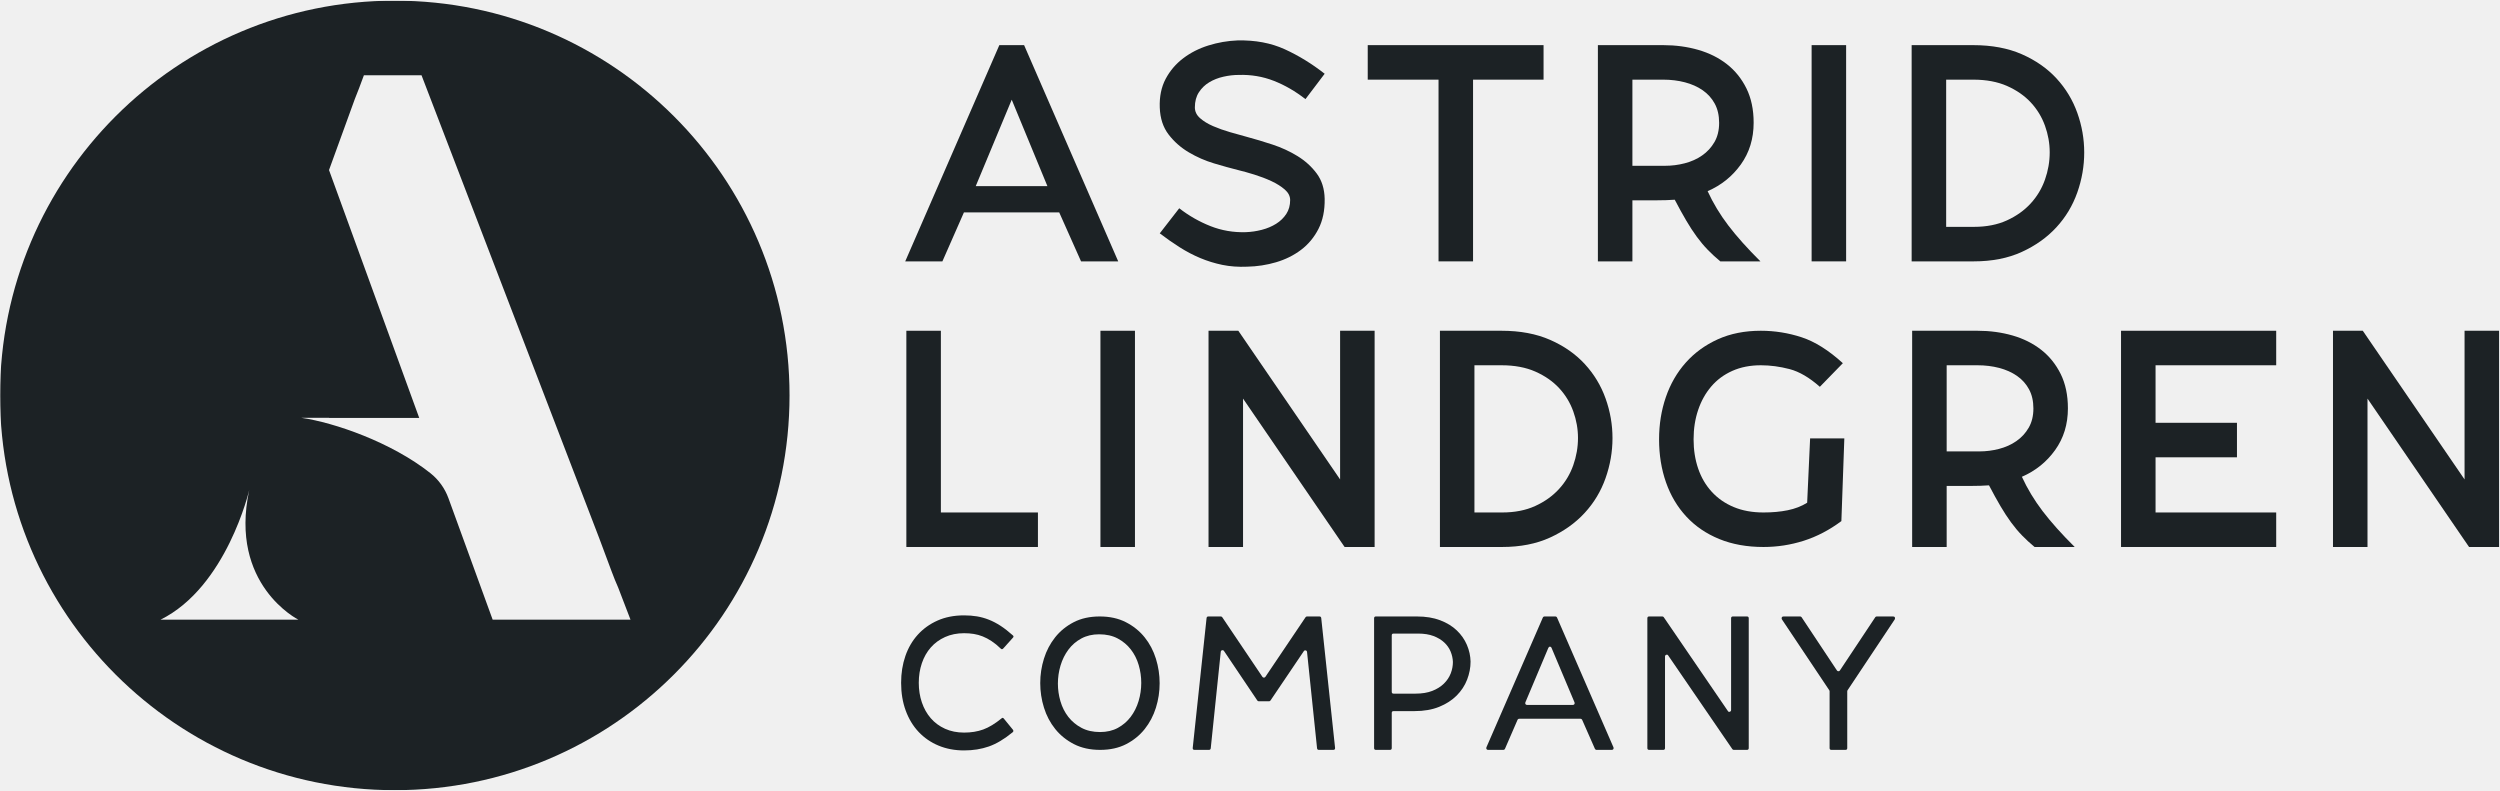
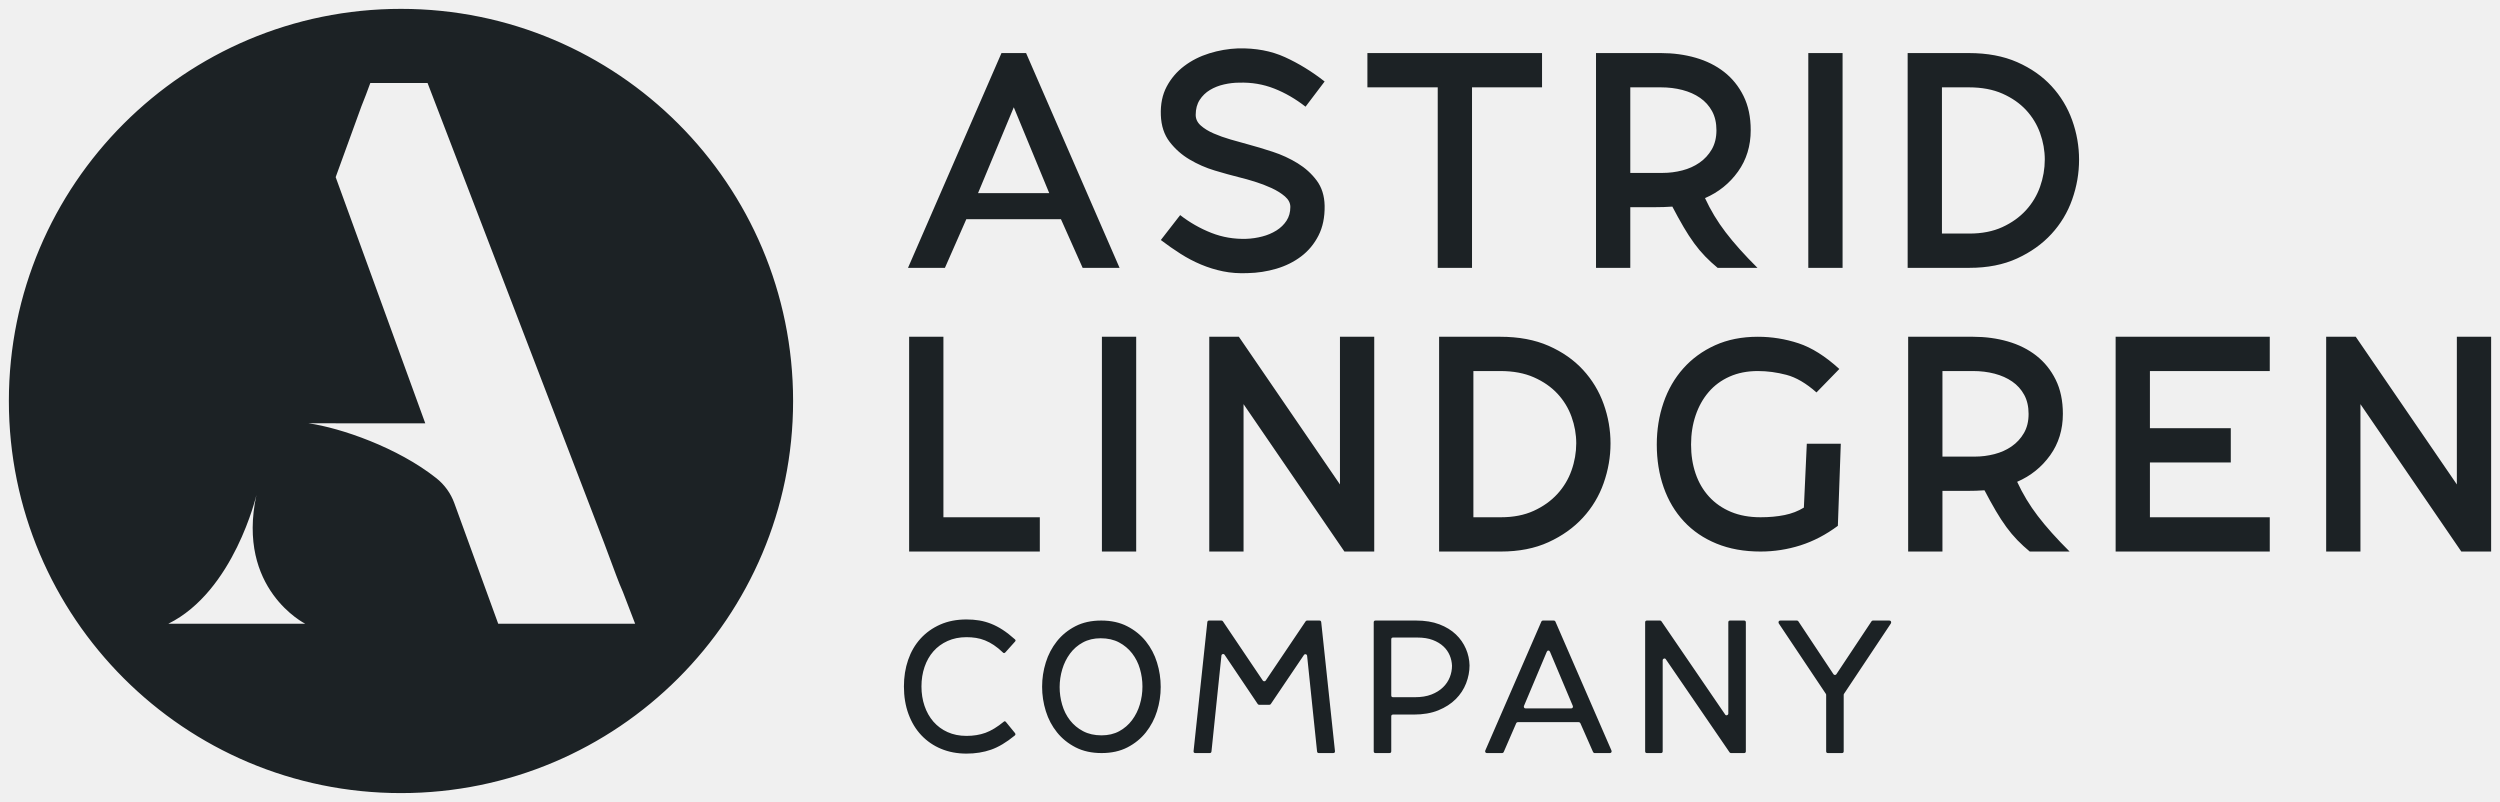
- <svg xmlns="http://www.w3.org/2000/svg" xmlns:xlink="http://www.w3.org/1999/xlink" width="560px" height="177px" viewBox="0 0 560 177" version="1.1">
-   <defs>
-     <polygon id="path-1" points="0.06 0.144 424.493 0.144 424.493 177 0.06 177" />
-   </defs>
-   <g id="Astrid-Lindgren-Logo-Company" stroke="none" stroke-width="1" fill="none" fill-rule="evenodd">
-     <path d="M226.626,22.335 L218.564,41.697 L234.621,41.697 L226.626,22.335 Z M229.4,10.111 L250.48,58.547 L242.154,58.547 L237.264,47.578 L215.92,47.578 L211.097,58.547 L202.771,58.547 L223.85,10.111 L229.4,10.111 Z" id="Fill-1" fill="#1C2225" />
-     <path d="M279.381,59.737 C277.395,59.824 275.542,59.691 273.82,59.336 C272.1,58.981 270.444,58.471 268.857,57.804 C267.267,57.138 265.723,56.327 264.223,55.371 C262.721,54.416 261.243,53.383 259.787,52.272 L264.148,46.653 C266.306,48.328 268.642,49.661 271.153,50.652 C273.664,51.643 276.307,52.094 279.083,52.005 C280.272,51.962 281.461,51.786 282.65,51.478 C283.84,51.17 284.907,50.719 285.856,50.125 C286.802,49.531 287.563,48.794 288.135,47.915 C288.707,47.035 288.994,46.001 288.994,44.814 C288.994,43.934 288.586,43.144 287.772,42.439 C286.956,41.735 285.954,41.109 284.765,40.558 C283.575,40.009 282.309,39.525 280.965,39.107 C279.621,38.689 278.399,38.349 277.298,38.085 C275.712,37.689 273.928,37.194 271.946,36.6 C269.963,36.006 268.08,35.181 266.296,34.126 C264.512,33.07 263.002,31.74 261.77,30.134 C260.536,28.528 259.875,26.516 259.787,24.097 C259.698,21.633 260.14,19.489 261.11,17.664 C262.081,15.838 263.395,14.299 265.05,13.046 C266.704,11.792 268.59,10.836 270.709,10.176 C272.827,9.516 274.989,9.143 277.197,9.054 C281.168,8.966 284.699,9.627 287.788,11.036 C290.878,12.446 293.857,14.274 296.726,16.521 L292.421,22.204 C290.168,20.442 287.806,19.076 285.334,18.107 C282.861,17.138 280.234,16.697 277.453,16.785 C276.348,16.785 275.211,16.917 274.042,17.182 C272.871,17.446 271.812,17.865 270.862,18.437 C269.913,19.01 269.14,19.758 268.544,20.684 C267.948,21.609 267.65,22.732 267.65,24.054 C267.65,24.979 268.036,25.783 268.809,26.466 C269.581,27.149 270.553,27.744 271.724,28.25 C272.893,28.757 274.162,29.208 275.531,29.605 C276.9,30.001 278.159,30.354 279.307,30.662 C281.117,31.147 283.026,31.719 285.036,32.38 C287.045,33.041 288.909,33.9 290.632,34.957 C292.354,36.014 293.789,37.314 294.937,38.855 C296.085,40.398 296.681,42.292 296.726,44.539 C296.769,47.138 296.305,49.385 295.335,51.278 C294.364,53.173 293.063,54.737 291.43,55.97 C289.797,57.204 287.932,58.129 285.836,58.746 C283.74,59.362 281.588,59.693 279.381,59.737" id="Fill-2" fill="#1C2225" />
-     <polyline id="Fill-3" fill="#1C2225" points="329.963 58.547 322.232 58.547 322.232 17.842 306.372 17.842 306.372 10.111 345.756 10.111 345.756 17.842 329.963 17.842 329.963 58.547" />
-     <path d="M372.968,37.138 C374.461,37.138 375.931,36.952 377.38,36.578 C378.829,36.205 380.123,35.624 381.265,34.833 C382.407,34.043 383.329,33.044 384.031,31.837 C384.733,30.63 385.086,29.191 385.086,27.523 C385.086,25.855 384.756,24.417 384.098,23.209 C383.439,22.002 382.539,21.004 381.398,20.213 C380.256,19.423 378.928,18.831 377.413,18.435 C375.898,18.041 374.284,17.842 372.572,17.842 L365.658,17.842 L365.658,37.138 L372.968,37.138 Z M357.927,58.547 L357.927,10.111 L372.558,10.111 C375.338,10.111 377.953,10.464 380.403,11.169 C382.853,11.874 384.993,12.942 386.825,14.373 C388.656,15.805 390.112,17.611 391.194,19.792 C392.275,21.972 392.816,24.539 392.816,27.49 C392.816,31.058 391.86,34.175 389.949,36.84 C388.038,39.506 385.559,41.499 382.508,42.82 C383.741,45.508 385.29,48.074 387.153,50.519 C389.017,52.963 391.411,55.64 394.336,58.547 L385.35,58.547 C384.34,57.711 383.406,56.852 382.551,55.97 C381.693,55.089 380.871,54.109 380.081,53.03 C379.29,51.951 378.5,50.74 377.71,49.395 C376.919,48.052 376.064,46.499 375.142,44.737 C374.57,44.781 373.934,44.814 373.232,44.836 C372.529,44.859 371.838,44.869 371.157,44.869 C370.476,44.869 369.84,44.869 369.247,44.869 C368.654,44.869 368.204,44.869 367.898,44.869 L365.658,44.869 L365.658,58.547 L357.927,58.547 Z" id="Fill-4" fill="#1C2225" />
-     <polygon id="Fill-5" fill="#1C2225" points="405.801 58.547 413.532 58.547 413.532 10.111 405.801 10.111" />
-     <path d="M442.151,50.816 C444.97,50.816 447.438,50.333 449.552,49.365 C451.666,48.399 453.44,47.135 454.871,45.574 C456.303,44.013 457.371,42.233 458.076,40.232 C458.78,38.231 459.134,36.198 459.134,34.131 C459.134,32.109 458.78,30.12 458.076,28.163 C457.371,26.208 456.314,24.471 454.904,22.953 C453.493,21.437 451.721,20.206 449.585,19.26 C447.447,18.315 444.927,17.842 442.019,17.842 L435.94,17.842 L435.94,50.816 L442.151,50.816 Z M428.208,58.547 L428.208,10.111 L441.995,10.111 C446.173,10.111 449.812,10.794 452.912,12.159 C456.012,13.526 458.597,15.331 460.663,17.578 C462.731,19.825 464.28,22.392 465.314,25.276 C466.348,28.162 466.864,31.124 466.864,34.164 C466.864,37.204 466.348,40.188 465.314,43.118 C464.28,46.048 462.719,48.647 460.63,50.915 C458.542,53.185 455.958,55.023 452.88,56.433 C449.801,57.843 446.217,58.547 442.127,58.547 L428.208,58.547 Z" id="Fill-6" fill="#1C2225" />
-     <polyline id="Fill-7" fill="#1C2225" points="210.756 114.794 232.496 114.794 232.496 122.525 203.024 122.525 203.024 74.089 210.756 74.089 210.756 114.794" />
-     <polygon id="Fill-8" fill="#1C2225" points="246.499 122.525 254.23 122.525 254.23 74.089 246.499 74.089" />
-     <polyline id="Fill-9" fill="#1C2225" points="301.189 122.525 278.442 89.287 278.442 122.525 270.711 122.525 270.711 74.089 277.385 74.089 300.183 107.393 300.183 74.089 307.914 74.089 307.914 122.525 301.189 122.525" />
-     <path d="M336.486,114.794 C339.305,114.794 341.773,114.311 343.887,113.343 C346.001,112.377 347.774,111.113 349.206,109.552 C350.638,107.991 351.706,106.211 352.411,104.21 C353.115,102.209 353.469,100.176 353.469,98.109 C353.469,96.087 353.115,94.098 352.411,92.141 C351.706,90.186 350.648,88.449 349.239,86.931 C347.828,85.414 346.056,84.184 343.92,83.238 C341.782,82.293 339.262,81.82 336.354,81.82 L330.274,81.82 L330.274,114.794 L336.486,114.794 Z M322.543,122.525 L322.543,74.089 L336.33,74.089 C340.508,74.089 344.147,74.773 347.247,76.138 C350.347,77.504 352.932,79.309 354.998,81.556 C357.065,83.803 358.615,86.37 359.648,89.254 C360.683,92.14 361.199,95.103 361.199,98.142 C361.199,101.182 360.683,104.167 359.648,107.096 C358.615,110.026 357.054,112.625 354.965,114.893 C352.877,117.163 350.293,119.002 347.215,120.411 C344.136,121.821 340.552,122.525 336.462,122.525 L322.543,122.525 Z" id="Fill-10" fill="#1C2225" />
-     <path d="M395.024,122.525 C391.324,122.525 388.02,121.931 385.112,120.741 C382.205,119.552 379.748,117.878 377.744,115.719 C375.739,113.561 374.22,111.006 373.185,108.054 C372.149,105.103 371.632,101.887 371.632,98.406 C371.632,95.059 372.138,91.909 373.151,88.957 C374.165,86.006 375.651,83.429 377.612,81.226 C379.572,79.023 381.962,77.284 384.782,76.005 C387.601,74.728 390.816,74.089 394.43,74.089 C397.557,74.089 400.607,74.579 403.581,75.555 C406.555,76.533 409.628,78.466 412.8,81.354 L407.646,86.644 C405.31,84.574 403.053,83.253 400.872,82.679 C398.691,82.108 396.544,81.82 394.43,81.82 C392.051,81.82 389.925,82.237 388.053,83.071 C386.18,83.905 384.606,85.067 383.328,86.56 C382.05,88.051 381.069,89.807 380.388,91.824 C379.704,93.843 379.363,96.037 379.363,98.406 C379.363,100.776 379.704,102.959 380.388,104.956 C381.069,106.952 382.083,108.685 383.427,110.154 C384.771,111.624 386.411,112.765 388.351,113.577 C390.288,114.388 392.513,114.794 395.024,114.794 C397.007,114.794 398.813,114.629 400.442,114.298 C402.072,113.968 403.525,113.406 404.804,112.613 L405.465,98.208 L413.13,98.208 L412.469,116.727 C409.781,118.727 406.973,120.193 404.044,121.127 C401.114,122.06 398.107,122.525 395.024,122.525" id="Fill-11" fill="#1C2225" />
-     <path d="M443.363,101.116 C444.857,101.116 446.326,100.93 447.775,100.556 C449.224,100.183 450.519,99.602 451.66,98.811 C452.802,98.021 453.725,97.022 454.426,95.814 C455.129,94.608 455.481,93.17 455.481,91.501 C455.481,89.833 455.151,88.395 454.492,87.187 C453.834,85.98 452.935,84.981 451.793,84.191 C450.65,83.401 449.322,82.809 447.808,82.413 C446.294,82.019 444.68,81.82 442.968,81.82 L436.054,81.82 L436.054,101.116 L443.363,101.116 Z M428.321,122.525 L428.321,74.089 L442.953,74.089 C445.732,74.089 448.349,74.442 450.798,75.146 C453.247,75.852 455.389,76.92 457.221,78.351 C459.052,79.783 460.508,81.589 461.59,83.77 C462.671,85.95 463.212,88.517 463.212,91.468 C463.212,95.036 462.256,98.153 460.345,100.818 C458.434,103.484 455.954,105.477 452.903,106.798 C454.137,109.486 455.686,112.052 457.549,114.497 C459.412,116.941 461.807,119.618 464.732,122.525 L455.745,122.525 C454.735,121.689 453.802,120.83 452.945,119.948 C452.089,119.067 451.266,118.087 450.476,117.008 C449.686,115.929 448.896,114.718 448.106,113.373 C447.315,112.03 446.459,110.477 445.537,108.715 C444.966,108.759 444.329,108.792 443.627,108.814 C442.925,108.836 442.232,108.847 441.553,108.847 C440.871,108.847 440.234,108.847 439.643,108.847 C439.05,108.847 438.6,108.847 438.293,108.847 L436.054,108.847 L436.054,122.525 L428.321,122.525 Z" id="Fill-12" fill="#1C2225" />
-     <polyline id="Fill-13" fill="#1C2225" points="501.08 102.437 482.843 102.437 482.843 114.794 509.869 114.794 509.869 122.525 475.111 122.525 475.111 74.089 509.869 74.089 509.869 81.82 482.843 81.82 482.843 94.706 501.08 94.706 501.08 102.437" />
-     <polyline id="Fill-14" fill="#1C2225" points="553.067 122.525 530.32 89.287 530.32 122.525 522.589 122.525 522.589 74.089 529.263 74.089 552.061 107.393 552.061 74.089 559.792 74.089 559.792 122.525 553.067 122.525" />
-     <path d="M215.958,168.096 C213.864,168.096 211.955,167.735 210.229,167.014 C208.503,166.293 207.018,165.272 205.774,163.952 C204.531,162.631 203.566,161.04 202.88,159.175 C202.193,157.311 201.85,155.235 201.85,152.949 C201.85,150.798 202.166,148.805 202.798,146.967 C203.43,145.13 204.354,143.538 205.57,142.19 C206.787,140.844 208.265,139.782 210.005,139.006 C211.744,138.231 213.729,137.842 215.958,137.842 C216.99,137.842 217.956,137.919 218.853,138.069 C219.75,138.22 220.632,138.467 221.503,138.811 C222.372,139.154 223.242,139.607 224.112,140.17 C224.982,140.733 225.906,141.452 226.885,142.328 C227.074,142.49 227.074,142.668 226.885,142.857 L224.764,145.222 C224.574,145.44 224.398,145.481 224.234,145.345 C223.501,144.638 222.794,144.061 222.114,143.612 C221.435,143.163 220.769,142.811 220.116,142.552 C219.464,142.294 218.798,142.11 218.119,142.002 C217.439,141.893 216.718,141.838 215.958,141.838 C214.381,141.838 212.961,142.124 211.697,142.693 C210.433,143.263 209.366,144.043 208.496,145.033 C207.626,146.024 206.96,147.197 206.499,148.554 C206.036,149.911 205.805,151.375 205.805,152.949 C205.805,154.522 206.036,155.988 206.499,157.344 C206.96,158.701 207.626,159.881 208.496,160.885 C209.366,161.889 210.433,162.676 211.697,163.246 C212.961,163.815 214.381,164.1 215.958,164.1 C217.534,164.1 218.961,163.869 220.239,163.407 C221.516,162.945 222.902,162.102 224.398,160.879 C224.561,160.743 224.724,160.784 224.887,161.002 L226.885,163.448 C227.048,163.666 227.034,163.856 226.844,164.019 C224.968,165.556 223.188,166.62 221.503,167.21 C219.817,167.801 217.969,168.096 215.958,168.096" id="Fill-15" fill="#1C2225" />
-     <path d="M246.203,142.083 C244.704,142.083 243.376,142.396 242.218,143.021 C241.06,143.646 240.093,144.482 239.317,145.528 C238.541,146.575 237.955,147.757 237.56,149.075 C237.165,150.394 236.968,151.746 236.968,153.132 C236.968,154.464 237.158,155.782 237.54,157.087 C237.92,158.392 238.507,159.554 239.296,160.573 C240.087,161.592 241.074,162.415 242.259,163.04 C243.444,163.666 244.826,163.978 246.406,163.978 C247.932,163.978 249.267,163.666 250.411,163.04 C251.555,162.415 252.515,161.586 253.292,160.553 C254.068,159.52 254.654,158.345 255.049,157.026 C255.444,155.708 255.641,154.356 255.641,152.969 C255.641,151.61 255.45,150.278 255.069,148.974 C254.688,147.669 254.102,146.507 253.312,145.487 C252.522,144.468 251.541,143.646 250.37,143.021 C249.199,142.396 247.809,142.083 246.203,142.083 Z M246.427,167.973 C244.197,167.973 242.248,167.545 240.576,166.689 C238.904,165.833 237.504,164.705 236.377,163.305 C235.248,161.905 234.405,160.308 233.849,158.514 C233.291,156.72 233.013,154.885 233.013,153.01 C233.013,151.134 233.291,149.307 233.849,147.526 C234.405,145.746 235.241,144.156 236.356,142.755 C237.47,141.356 238.857,140.228 240.515,139.372 C242.172,138.515 244.116,138.087 246.345,138.087 C248.574,138.087 250.524,138.515 252.196,139.372 C253.868,140.228 255.268,141.356 256.396,142.755 C257.523,144.156 258.366,145.753 258.923,147.546 C259.481,149.34 259.759,151.175 259.759,153.051 C259.759,154.926 259.481,156.754 258.923,158.535 C258.366,160.315 257.53,161.905 256.416,163.305 C255.301,164.705 253.915,165.833 252.257,166.689 C250.599,167.545 248.655,167.973 246.427,167.973 Z" id="Fill-16" fill="#1C2225" />
-     <path d="M273.451,138.087 C273.586,138.087 273.695,138.142 273.777,138.25 L282.787,151.624 C282.869,151.732 282.977,151.787 283.114,151.787 C283.25,151.787 283.358,151.732 283.44,151.624 L292.45,138.25 C292.532,138.142 292.641,138.087 292.776,138.087 L295.549,138.087 C295.794,138.087 295.93,138.21 295.957,138.454 L299.056,167.525 C299.082,167.824 298.946,167.973 298.648,167.973 L295.427,167.973 C295.183,167.973 295.046,167.851 295.02,167.607 L292.776,146.038 C292.749,145.848 292.648,145.732 292.471,145.691 C292.294,145.65 292.151,145.711 292.043,145.875 L284.581,156.924 C284.5,157.033 284.391,157.087 284.255,157.087 L281.972,157.087 C281.836,157.087 281.727,157.033 281.646,156.924 L274.185,145.834 C274.076,145.671 273.933,145.609 273.756,145.65 C273.579,145.691 273.477,145.807 273.451,145.997 L271.208,167.607 C271.181,167.851 271.045,167.973 270.8,167.973 L267.579,167.973 C267.28,167.973 267.144,167.824 267.171,167.525 L270.271,138.454 C270.297,138.21 270.433,138.087 270.678,138.087 L273.451,138.087" id="Fill-17" fill="#1C2225" />
-     <path d="M311.752,154.967 C311.752,155.239 311.888,155.375 312.16,155.375 L317.093,155.375 C318.533,155.375 319.777,155.171 320.824,154.763 C321.87,154.356 322.74,153.812 323.434,153.132 C324.126,152.453 324.636,151.692 324.962,150.849 C325.288,150.007 325.451,149.15 325.451,148.28 C325.424,147.492 325.254,146.717 324.942,145.956 C324.629,145.195 324.153,144.516 323.515,143.918 C322.876,143.32 322.074,142.837 321.109,142.47 C320.144,142.103 318.982,141.92 317.623,141.92 L312.16,141.92 C311.888,141.92 311.752,142.056 311.752,142.328 L311.752,154.967 Z M311.752,167.565 C311.752,167.838 311.615,167.973 311.344,167.973 L308.205,167.973 C307.933,167.973 307.797,167.838 307.797,167.565 L307.797,138.495 C307.797,138.224 307.933,138.087 308.205,138.087 L317.36,138.087 C319.368,138.087 321.118,138.373 322.61,138.943 C324.103,139.514 325.344,140.275 326.334,141.227 C327.324,142.178 328.077,143.259 328.592,144.468 C329.107,145.678 329.379,146.921 329.406,148.199 C329.406,149.558 329.148,150.904 328.634,152.235 C328.118,153.567 327.339,154.757 326.294,155.803 C325.25,156.85 323.941,157.692 322.369,158.331 C320.797,158.97 318.953,159.289 316.838,159.289 L312.16,159.289 C311.888,159.289 311.752,159.425 311.752,159.697 L311.752,167.565 Z" id="Fill-18" fill="#1C2225" />
-     <path d="M352.324,157.902 C352.487,157.902 352.603,157.841 352.671,157.719 C352.738,157.597 352.745,157.468 352.691,157.332 L347.554,145.141 C347.472,144.951 347.35,144.856 347.187,144.856 C347.023,144.856 346.901,144.951 346.82,145.141 L341.683,157.332 C341.628,157.468 341.635,157.597 341.703,157.719 C341.771,157.841 341.887,157.902 342.05,157.902 L352.324,157.902 Z M345.597,138.332 C345.678,138.169 345.814,138.087 346.004,138.087 L348.369,138.087 C348.559,138.087 348.695,138.169 348.776,138.332 L361.416,167.403 C361.471,167.539 361.464,167.668 361.396,167.79 C361.328,167.912 361.212,167.973 361.05,167.973 L357.624,167.973 C357.462,167.973 357.339,167.892 357.258,167.729 L354.403,161.246 C354.322,161.083 354.199,161.002 354.036,161.002 L340.337,161.002 C340.147,161.002 340.011,161.083 339.929,161.246 L337.116,167.729 C337.034,167.892 336.898,167.973 336.708,167.973 L333.324,167.973 C333.161,167.973 333.045,167.912 332.978,167.79 C332.909,167.668 332.902,167.539 332.957,167.403 L345.597,138.332 Z" id="Fill-19" fill="#1C2225" />
-     <path d="M391.718,167.565 C391.718,167.838 391.582,167.973 391.311,167.973 L388.375,167.973 C388.238,167.973 388.13,167.919 388.049,167.81 L373.696,146.853 C373.588,146.664 373.439,146.602 373.248,146.669 C373.058,146.738 372.963,146.867 372.963,147.057 L372.963,167.565 C372.963,167.838 372.826,167.973 372.555,167.973 L369.415,167.973 C369.144,167.973 369.008,167.838 369.008,167.565 L369.008,138.495 C369.008,138.224 369.144,138.087 369.415,138.087 L372.351,138.087 C372.487,138.087 372.596,138.142 372.678,138.25 L387.029,159.248 C387.138,159.439 387.287,159.5 387.478,159.432 C387.668,159.364 387.764,159.234 387.764,159.044 L387.764,138.495 C387.764,138.224 387.898,138.087 388.171,138.087 L391.311,138.087 C391.582,138.087 391.718,138.224 391.718,138.495 L391.718,167.565" id="Fill-20" fill="#1C2225" />
-     <g id="Group-24">
-       <mask id="mask-2" fill="white">
-         <use xlink:href="#path-1" />
-       </mask>
-       <g id="Clip-22" />
-       <path d="M411.483,150.196 C411.565,150.306 411.672,150.36 411.807,150.36 C411.941,150.36 412.049,150.306 412.13,150.196 L420.064,138.25 C420.145,138.142 420.253,138.087 420.39,138.087 L424.059,138.087 C424.249,138.087 424.378,138.155 424.446,138.291 C424.514,138.427 424.508,138.576 424.426,138.74 L413.865,154.6 C413.811,154.682 413.784,154.763 413.784,154.845 L413.784,167.565 C413.784,167.838 413.649,167.973 413.381,167.973 L410.232,167.973 C409.964,167.973 409.829,167.838 409.829,167.565 L409.829,154.845 C409.829,154.763 409.802,154.682 409.748,154.6 L399.147,138.74 C399.065,138.576 399.059,138.427 399.126,138.291 C399.194,138.155 399.323,138.087 399.514,138.087 L403.224,138.087 C403.359,138.087 403.469,138.142 403.551,138.25 L411.483,150.196" id="Fill-21" fill="#1C2225" mask="url(#mask-2)" />
-       <path d="M110.355,138.804 L100.452,111.598 C99.648,109.386 98.244,107.442 96.399,105.98 C87.657,99.045 74.836,94.639 67.519,93.594 L73.714,93.594 L73.714,93.611 L93.905,93.611 L73.699,38.092 L79.488,22.161 C80.059,20.765 80.735,18.995 81.512,16.862 L94.422,16.862 L134.215,120.527 C135.126,122.955 136.037,125.392 136.948,127.849 C137.459,129.229 137.968,130.489 138.478,131.632 L141.231,138.804 L110.355,138.804 Z M35.964,138.804 C50.786,131.469 55.829,109.77 55.829,109.77 C51.244,131.01 66.831,138.804 66.831,138.804 L35.964,138.804 Z M88.428,0.144 C39.591,0.144 0,39.734 0,88.572 C0,137.41 39.591,177 88.428,177 C137.265,177 176.856,137.41 176.856,88.572 C176.856,39.734 137.265,0.144 88.428,0.144 Z" id="Fill-23" fill="#1C2225" mask="url(#mask-2)" />
-     </g>
-   </g>
+ <svg xmlns="http://www.w3.org/2000/svg" height="180.856" width="563.792" style="isolation:isolate">
+   <path d="M228.626 24.191l-8.062 19.362h16.057zm2.774-12.224l21.08 48.436h-8.326l-4.89-10.969H217.92l-4.823 10.969h-8.326l21.079-48.436zM281.381 61.593c-1.986.087-3.839-.046-5.561-.401a26.72 26.72 0 0 1-4.963-1.532 30.634 30.634 0 0 1-4.634-2.433 63.313 63.313 0 0 1-4.436-3.099l4.361-5.619a28.345 28.345 0 0 0 7.005 3.999c2.511.991 5.154 1.442 7.93 1.353a16.58 16.58 0 0 0 3.567-.527 11.36 11.36 0 0 0 3.206-1.353c.946-.594 1.707-1.331 2.279-2.21.572-.88.859-1.914.859-3.101 0-.88-.408-1.67-1.222-2.375-.816-.704-1.818-1.33-3.007-1.881a31.127 31.127 0 0 0-3.8-1.451 57.967 57.967 0 0 0-3.667-1.022c-1.586-.396-3.37-.891-5.352-1.485a25.35 25.35 0 0 1-5.65-2.474 15.757 15.757 0 0 1-4.526-3.992c-1.234-1.606-1.895-3.618-1.983-6.037-.089-2.464.353-4.608 1.323-6.433a13.934 13.934 0 0 1 3.94-4.618c1.654-1.254 3.54-2.21 5.659-2.87a25.11 25.11 0 0 1 6.488-1.122c3.971-.088 7.502.573 10.591 1.982 3.09 1.41 6.069 3.238 8.938 5.485l-4.305 5.683c-2.253-1.762-4.615-3.128-7.087-4.097-2.473-.969-5.1-1.41-7.881-1.322-1.105 0-2.242.132-3.411.397-1.171.264-2.23.683-3.18 1.255a7.053 7.053 0 0 0-2.318 2.247c-.596.925-.894 2.048-.894 3.37 0 .925.386 1.729 1.159 2.412.772.683 1.744 1.278 2.915 1.784 1.169.507 2.438.958 3.807 1.355 1.369.396 2.628.749 3.776 1.057 1.81.485 3.719 1.057 5.729 1.718a26.482 26.482 0 0 1 5.596 2.577c1.722 1.057 3.157 2.357 4.305 3.898 1.148 1.543 1.744 3.437 1.789 5.684.043 2.599-.421 4.846-1.391 6.739-.971 1.895-2.272 3.459-3.905 4.692-1.633 1.234-3.498 2.159-5.594 2.776a24.527 24.527 0 0 1-6.455.991zM331.963 60.403h-7.731V19.698h-15.86v-7.731h39.384v7.731h-15.793v40.705M374.968 38.994a17.58 17.58 0 0 0 4.412-.56c1.449-.373 2.743-.954 3.885-1.745a9.257 9.257 0 0 0 2.766-2.996c.702-1.207 1.055-2.646 1.055-4.314 0-1.668-.33-3.106-.988-4.314a8.637 8.637 0 0 0-2.7-2.996c-1.142-.79-2.47-1.382-3.985-1.778-1.515-.394-3.129-.593-4.841-.593h-6.914v19.296zm-15.041 21.409V11.967h14.631c2.78 0 5.395.353 7.845 1.058 2.45.705 4.59 1.773 6.422 3.204 1.831 1.432 3.287 3.238 4.369 5.419 1.081 2.18 1.622 4.747 1.622 7.698 0 3.568-.956 6.685-2.867 9.35-1.911 2.666-4.39 4.659-7.441 5.98a40.65 40.65 0 0 0 4.645 7.699c1.864 2.444 4.258 5.121 7.183 8.028h-8.986a34.773 34.773 0 0 1-2.799-2.577 27.413 27.413 0 0 1-2.47-2.94 42.92 42.92 0 0 1-2.371-3.635 107.31 107.31 0 0 1-2.568-4.658c-.572.044-1.208.077-1.91.099-.703.023-1.394.033-2.075.033H367.658v13.678zM407.801 60.403h7.731V11.967h-7.731zM444.151 52.672c2.819 0 5.287-.483 7.401-1.451 2.114-.966 3.888-2.23 5.319-3.791a15.383 15.383 0 0 0 3.205-5.342 18.262 18.262 0 0 0 1.058-6.101c0-2.022-.354-4.011-1.058-5.968a15.108 15.108 0 0 0-3.172-5.21c-1.411-1.516-3.183-2.747-5.319-3.693-2.138-.945-4.658-1.418-7.566-1.418h-6.079v32.974zm-13.943 7.731V11.967h13.787c4.178 0 7.817.683 10.917 2.048 3.1 1.367 5.685 3.172 7.751 5.419a22.43 22.43 0 0 1 4.651 7.698 26.158 26.158 0 0 1 1.55 8.888c0 3.04-.516 6.024-1.55 8.954a22.38 22.38 0 0 1-4.684 7.797c-2.088 2.27-4.672 4.108-7.75 5.518-3.079 1.41-6.663 2.114-10.753 2.114zM212.756 116.65h21.74v7.731h-29.472V75.945h7.732v40.705M248.499 124.381h7.731V75.945h-7.731zM303.189 124.381l-22.747-33.238v33.238h-7.731V75.945h6.674l22.798 33.304V75.945h7.731v48.436h-6.725M338.486 116.65c2.819 0 5.287-.483 7.401-1.451 2.114-.966 3.887-2.23 5.319-3.791a15.383 15.383 0 0 0 3.205-5.342 18.262 18.262 0 0 0 1.058-6.101c0-2.022-.354-4.011-1.058-5.968a15.123 15.123 0 0 0-3.172-5.21c-1.411-1.517-3.183-2.747-5.319-3.693-2.138-.945-4.658-1.418-7.566-1.418h-6.08v32.974zm-13.943 7.731V75.945h13.787c4.178 0 7.817.684 10.917 2.049 3.1 1.366 5.685 3.171 7.751 5.418a22.428 22.428 0 0 1 4.65 7.698 26.14 26.14 0 0 1 1.551 8.888c0 3.04-.516 6.025-1.551 8.954a22.362 22.362 0 0 1-4.683 7.797c-2.088 2.27-4.672 4.109-7.75 5.518-3.079 1.41-6.663 2.114-10.753 2.114zM397.024 124.381c-3.7 0-7.004-.594-9.912-1.784-2.907-1.189-5.364-2.863-7.368-5.022-2.005-2.158-3.524-4.713-4.559-7.665-1.036-2.951-1.553-6.167-1.553-9.648 0-3.347.506-6.497 1.519-9.449 1.014-2.951 2.5-5.528 4.461-7.731 1.96-2.203 4.35-3.942 7.17-5.221 2.819-1.277 6.034-1.916 9.648-1.916 3.127 0 6.177.49 9.151 1.466 2.974.978 6.047 2.911 9.219 5.799l-5.154 5.29c-2.336-2.07-4.593-3.391-6.774-3.965-2.181-.571-4.328-.859-6.442-.859-2.379 0-4.505.417-6.377 1.251-1.873.834-3.447 1.996-4.725 3.489-1.278 1.491-2.259 3.247-2.94 5.264-.684 2.019-1.025 4.213-1.025 6.582 0 2.37.341 4.553 1.025 6.55.681 1.996 1.695 3.729 3.039 5.198 1.344 1.47 2.984 2.611 4.924 3.423 1.937.811 4.162 1.217 6.673 1.217 1.983 0 3.789-.165 5.418-.496 1.63-.33 3.083-.892 4.362-1.685l.661-14.405h7.665l-.661 18.519c-2.688 2-5.496 3.466-8.425 4.4a29.552 29.552 0 0 1-9.02 1.398zM445.363 102.972c1.494 0 2.963-.186 4.412-.56 1.449-.373 2.744-.954 3.885-1.745a9.24 9.24 0 0 0 2.766-2.997c.703-1.206 1.055-2.644 1.055-4.313 0-1.668-.33-3.106-.989-4.314a8.606 8.606 0 0 0-2.699-2.996c-1.143-.79-2.471-1.382-3.985-1.778-1.514-.394-3.128-.593-4.84-.593h-6.914v19.296zm-15.042 21.409V75.945h14.632c2.779 0 5.396.353 7.845 1.057 2.449.706 4.591 1.774 6.423 3.205 1.831 1.432 3.287 3.238 4.369 5.419 1.081 2.18 1.622 4.747 1.622 7.698 0 3.568-.956 6.685-2.867 9.35-1.911 2.666-4.391 4.659-7.442 5.98a40.707 40.707 0 0 0 4.646 7.699c1.863 2.444 4.258 5.121 7.183 8.028h-8.987a35.133 35.133 0 0 1-2.8-2.577 27.642 27.642 0 0 1-2.469-2.94 43.168 43.168 0 0 1-2.37-3.635 107.242 107.242 0 0 1-2.569-4.658c-.571.044-1.208.077-1.91.099a66.3 66.3 0 0 1-2.074.033h-5.499v13.678zM503.08 104.293h-18.237v12.357h27.026v7.731h-34.758V75.945h34.758v7.731h-27.026v12.886h18.237v7.731M555.067 124.381L532.32 91.143v33.238h-7.731V75.945h6.674l22.798 33.304V75.945h7.731v48.436h-6.725M217.958 169.952c-2.094 0-4.003-.361-5.729-1.082a12.849 12.849 0 0 1-4.455-3.062c-1.243-1.321-2.208-2.912-2.894-4.777-.687-1.864-1.03-3.94-1.03-6.226 0-2.151.316-4.144.948-5.982.632-1.837 1.556-3.429 2.772-4.777 1.217-1.346 2.695-2.408 4.435-3.184 1.739-.775 3.724-1.164 5.953-1.164 1.032 0 1.998.077 2.895.227.897.151 1.779.398 2.65.742.869.343 1.739.796 2.609 1.359.87.563 1.794 1.282 2.773 2.158.189.162.189.34 0 .529l-2.121 2.365c-.19.218-.366.259-.53.123-.733-.707-1.44-1.284-2.12-1.733a10.969 10.969 0 0 0-1.998-1.06 9.45 9.45 0 0 0-1.997-.55 13.658 13.658 0 0 0-2.161-.164c-1.577 0-2.997.286-4.261.855-1.264.57-2.331 1.35-3.201 2.34-.87.991-1.536 2.164-1.997 3.521-.463 1.357-.694 2.821-.694 4.395 0 1.573.231 3.039.694 4.395.461 1.357 1.127 2.537 1.997 3.541a9.152 9.152 0 0 0 3.201 2.361c1.264.569 2.684.854 4.261.854 1.576 0 3.003-.231 4.281-.693 1.277-.462 2.663-1.305 4.159-2.528.163-.136.326-.095.489.123l1.998 2.446c.163.218.149.408-.041.571-1.876 1.537-3.656 2.601-5.341 3.191-1.686.591-3.534.886-5.545.886zM248.203 143.939c-1.499 0-2.827.313-3.985.938a8.73 8.73 0 0 0-2.901 2.507 11.396 11.396 0 0 0-1.757 3.547 14.064 14.064 0 0 0-.02 8.012c.38 1.305.967 2.467 1.756 3.486a9.033 9.033 0 0 0 2.963 2.467c1.185.626 2.567.938 4.147.938 1.526 0 2.861-.312 4.005-.938a8.903 8.903 0 0 0 2.881-2.487 11.13 11.13 0 0 0 1.757-3.527c.395-1.318.592-2.67.592-4.057 0-1.359-.191-2.691-.572-3.995a10.389 10.389 0 0 0-1.757-3.487 9.087 9.087 0 0 0-2.942-2.466c-1.171-.625-2.561-.938-4.167-.938zm.224 25.89c-2.23 0-4.179-.428-5.851-1.284-1.672-.856-3.072-1.984-4.199-3.384-1.129-1.4-1.972-2.997-2.528-4.791a18.428 18.428 0 0 1-.836-5.504c0-1.876.278-3.703.836-5.484a14.551 14.551 0 0 1 2.507-4.771c1.114-1.399 2.501-2.527 4.159-3.383 1.657-.857 3.601-1.285 5.83-1.285s4.179.428 5.851 1.285c1.672.856 3.072 1.984 4.2 3.383a14.362 14.362 0 0 1 2.527 4.791 18.43 18.43 0 0 1 .836 5.505c0 1.875-.278 3.703-.836 5.484a14.574 14.574 0 0 1-2.507 4.77c-1.115 1.4-2.501 2.528-4.159 3.384-1.658.856-3.602 1.284-5.83 1.284zM275.451 139.943a.39.39 0 0 1 .326.163l9.01 13.374a.39.39 0 0 0 .327.163.39.39 0 0 0 .326-.163l9.01-13.374a.39.39 0 0 1 .326-.163h2.773c.245 0 .381.123.408.367l3.099 29.071c.026.299-.11.448-.408.448h-3.221c-.244 0-.381-.122-.407-.366l-2.244-21.569c-.027-.19-.128-.306-.305-.347-.177-.041-.32.02-.428.184l-7.462 11.049a.386.386 0 0 1-.326.163h-2.283a.386.386 0 0 1-.326-.163l-7.461-11.09c-.109-.163-.252-.225-.429-.184-.177.041-.279.157-.305.347l-2.243 21.61c-.027.244-.163.366-.408.366h-3.221c-.299 0-.435-.149-.408-.448l3.1-29.071c.026-.244.162-.367.407-.367zM313.752 156.823c0 .272.136.408.408.408h4.933c1.44 0 2.684-.204 3.731-.612 1.046-.407 1.916-.951 2.61-1.631a6.435 6.435 0 0 0 1.528-2.283 7.064 7.064 0 0 0 .489-2.569 6.692 6.692 0 0 0-.509-2.324 5.802 5.802 0 0 0-1.427-2.038c-.639-.598-1.441-1.081-2.406-1.448-.965-.367-2.127-.55-3.486-.55h-5.463c-.272 0-.408.136-.408.408zm0 12.598c0 .273-.137.408-.408.408h-3.139c-.272 0-.408-.135-.408-.408v-29.07c0-.271.136-.408.408-.408h9.155c2.008 0 3.758.286 5.25.856 1.493.571 2.734 1.332 3.724 2.284a9.78 9.78 0 0 1 2.258 3.241 9.986 9.986 0 0 1 .814 3.731c0 1.359-.258 2.705-.772 4.036a10.24 10.24 0 0 1-2.34 3.568c-1.044 1.047-2.353 1.889-3.925 2.528-1.572.639-3.416.958-5.531.958h-4.678c-.272 0-.408.136-.408.408zM354.324 159.758c.163 0 .279-.061.347-.183a.434.434 0 0 0 .02-.387l-5.137-12.191c-.082-.19-.204-.285-.367-.285-.164 0-.286.095-.367.285l-5.137 12.191a.428.428 0 0 0 .02.387c.068.122.184.183.347.183zm-6.727-19.57a.42.42 0 0 1 .407-.245h2.365a.42.42 0 0 1 .407.245l12.64 29.071a.428.428 0 0 1-.02.387c-.068.122-.184.183-.346.183h-3.426c-.162 0-.285-.081-.366-.244l-2.855-6.483c-.081-.163-.204-.244-.367-.244h-13.699a.422.422 0 0 0-.408.244l-2.813 6.483a.422.422 0 0 1-.408.244h-3.384c-.163 0-.279-.061-.346-.183a.425.425 0 0 1-.021-.387zM393.718 169.421c0 .273-.136.408-.407.408h-2.936a.384.384 0 0 1-.326-.163l-14.353-20.957c-.108-.189-.257-.251-.448-.184-.19.069-.285.198-.285.388v20.508c0 .273-.137.408-.408.408h-3.14c-.271 0-.407-.135-.407-.408v-29.07c0-.271.136-.408.407-.408h2.936c.136 0 .245.055.327.163l14.351 20.998c.109.191.258.252.449.184.19-.068.286-.198.286-.388v-20.549c0-.271.134-.408.407-.408h3.14c.271 0 .407.137.407.408zM413.483 152.052c.082.11.189.164.324.164a.381.381 0 0 0 .323-.164l7.934-11.946a.387.387 0 0 1 .326-.163h3.669c.19 0 .319.068.387.204.068.136.062.285-.02.449l-10.561 15.86a.442.442 0 0 0-.081.245v12.72c0 .273-.135.408-.403.408h-3.149c-.268 0-.403-.135-.403-.408v-12.72a.442.442 0 0 0-.081-.245l-10.601-15.86c-.082-.164-.088-.313-.021-.449.068-.136.197-.204.388-.204h3.71c.135 0 .245.055.327.163zM112.355 140.66l-9.903-27.206a12.708 12.708 0 0 0-4.053-5.618c-8.742-6.935-21.563-11.341-28.88-12.386h6.195v.017h20.191L75.699 39.948l5.789-15.931a150.53 150.53 0 0 0 2.024-5.299h12.91l39.793 103.665c.911 2.428 1.822 4.865 2.733 7.322.511 1.38 1.02 2.64 1.53 3.783l2.753 7.172zm-74.391 0c14.822-7.335 19.865-29.034 19.865-29.034-4.585 21.24 11.002 29.034 11.002 29.034zM90.428 2C41.591 2 2 41.59 2 90.428c0 48.838 39.591 88.428 88.428 88.428 48.837 0 88.428-39.59 88.428-88.428C178.856 41.59 139.265 2 90.428 2z" fill="#1c2225" fill-rule="evenodd" />
</svg>
